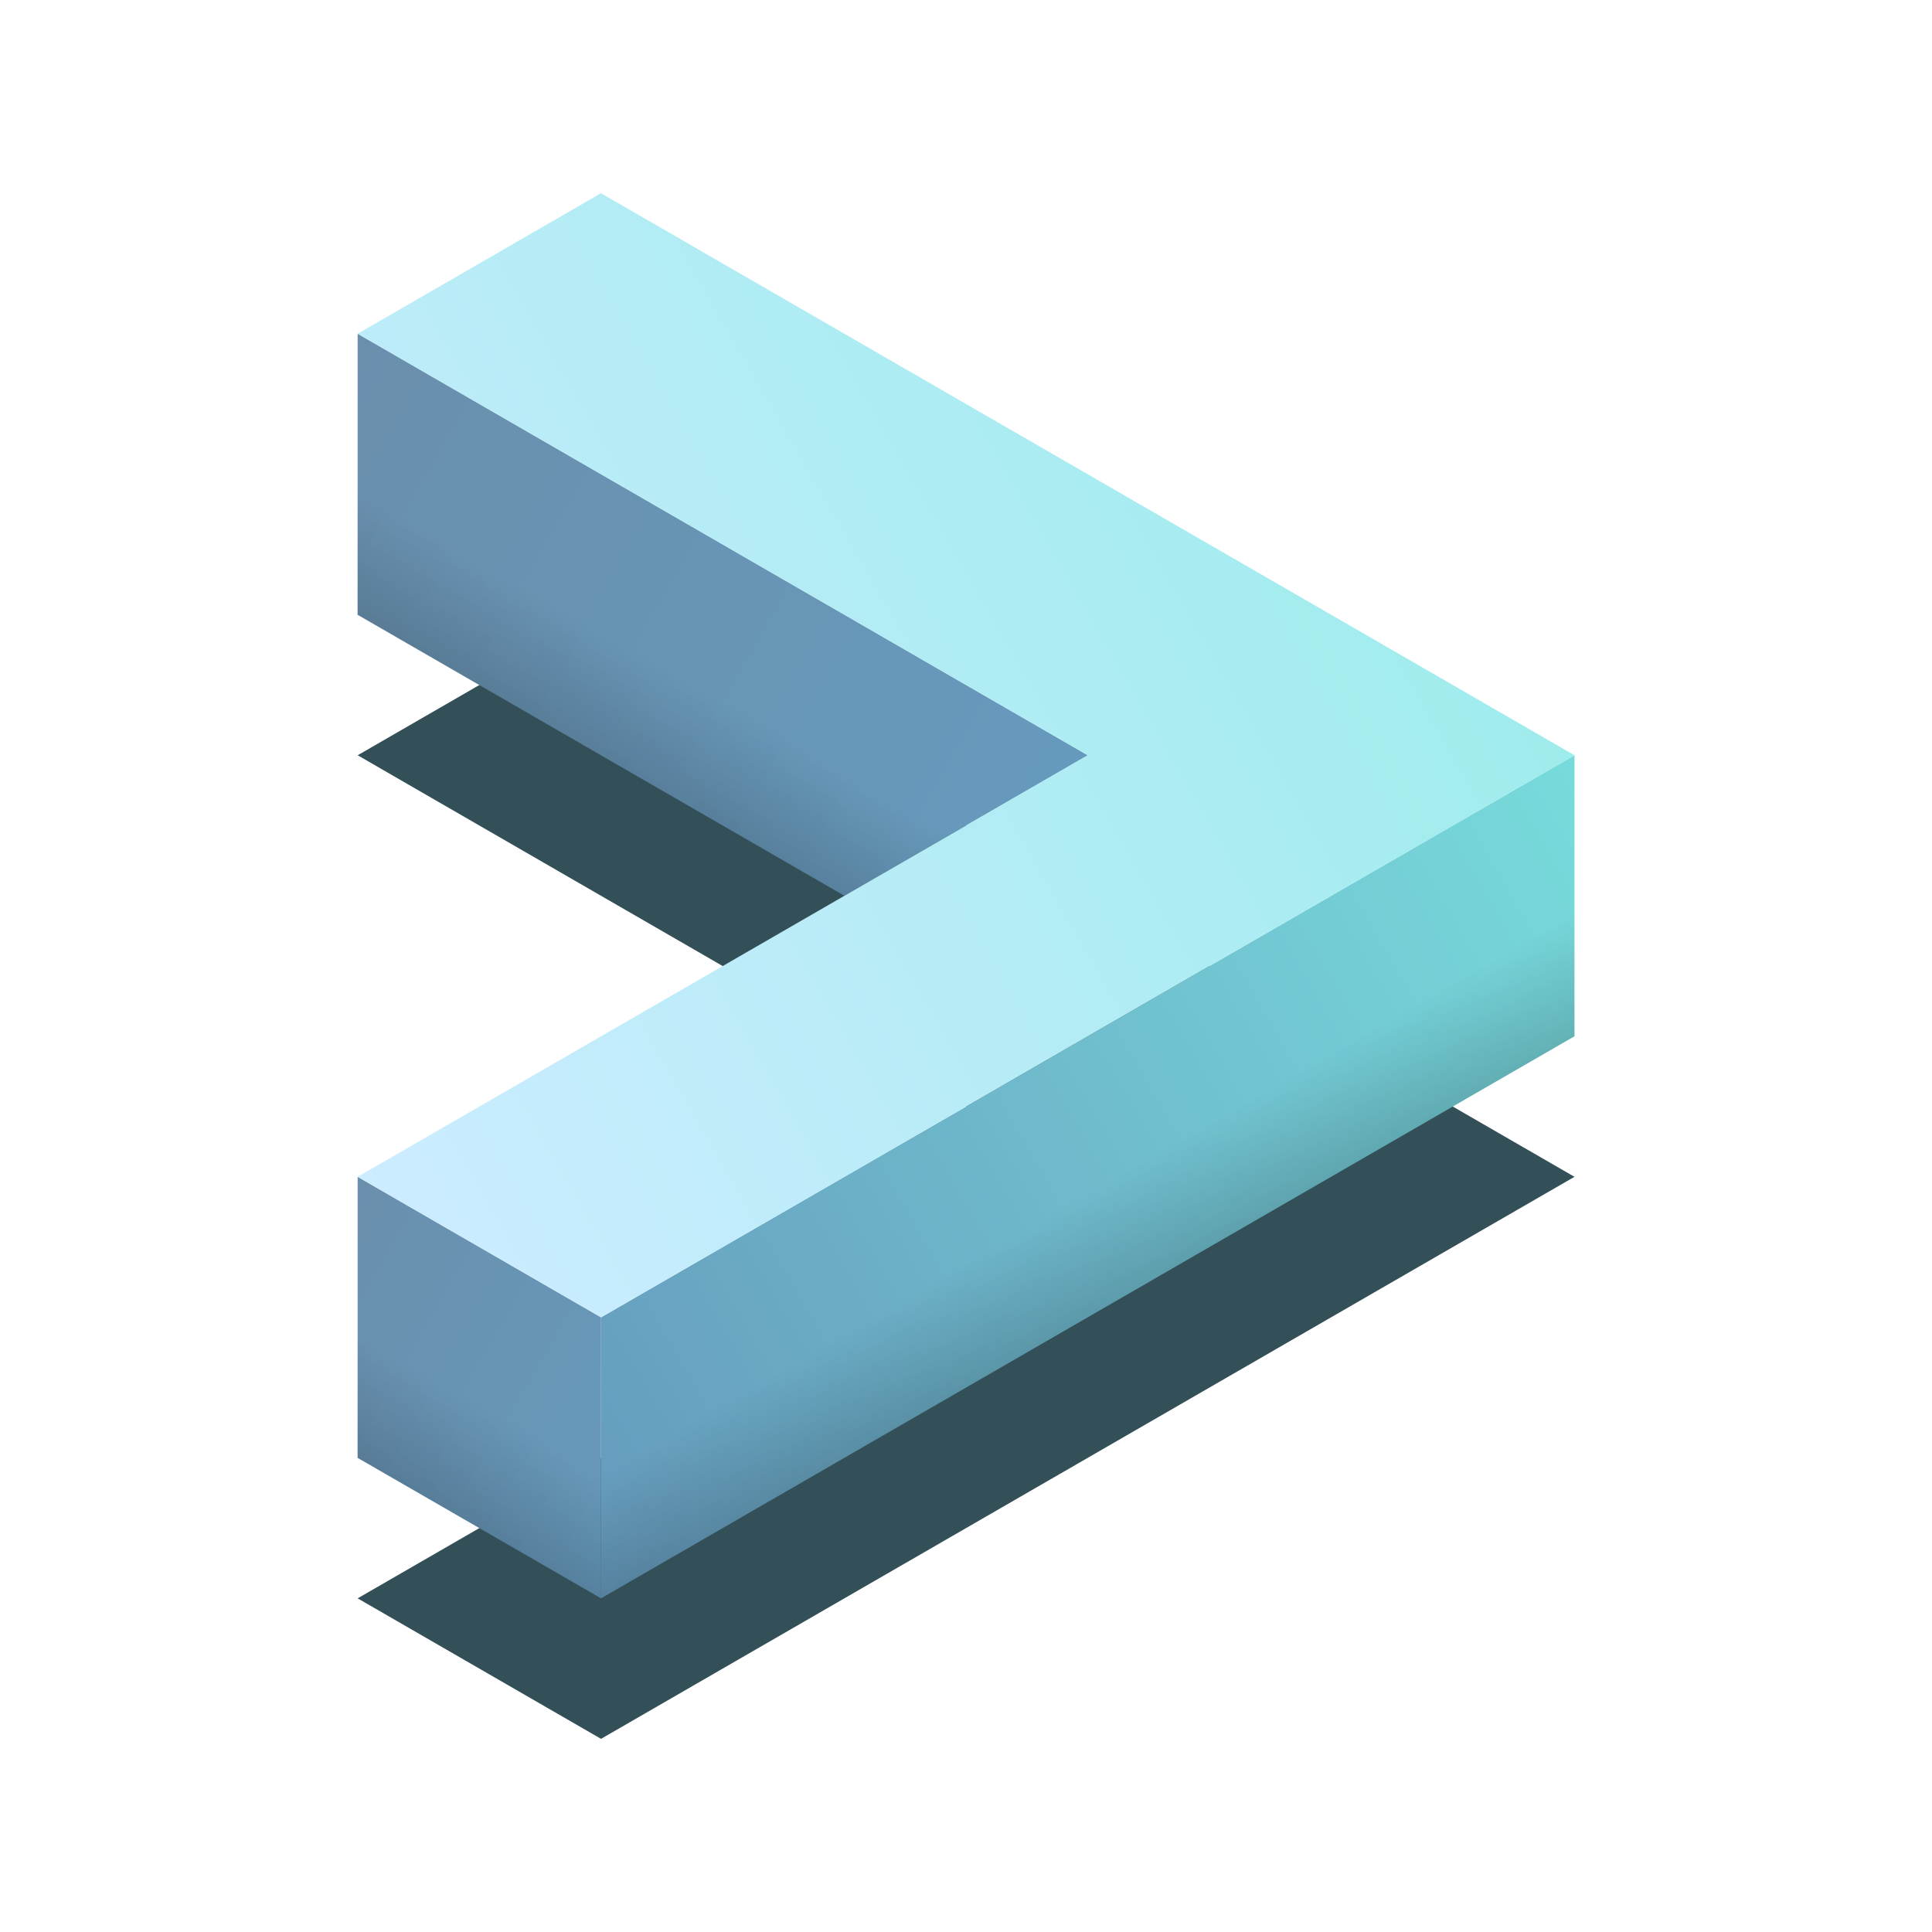
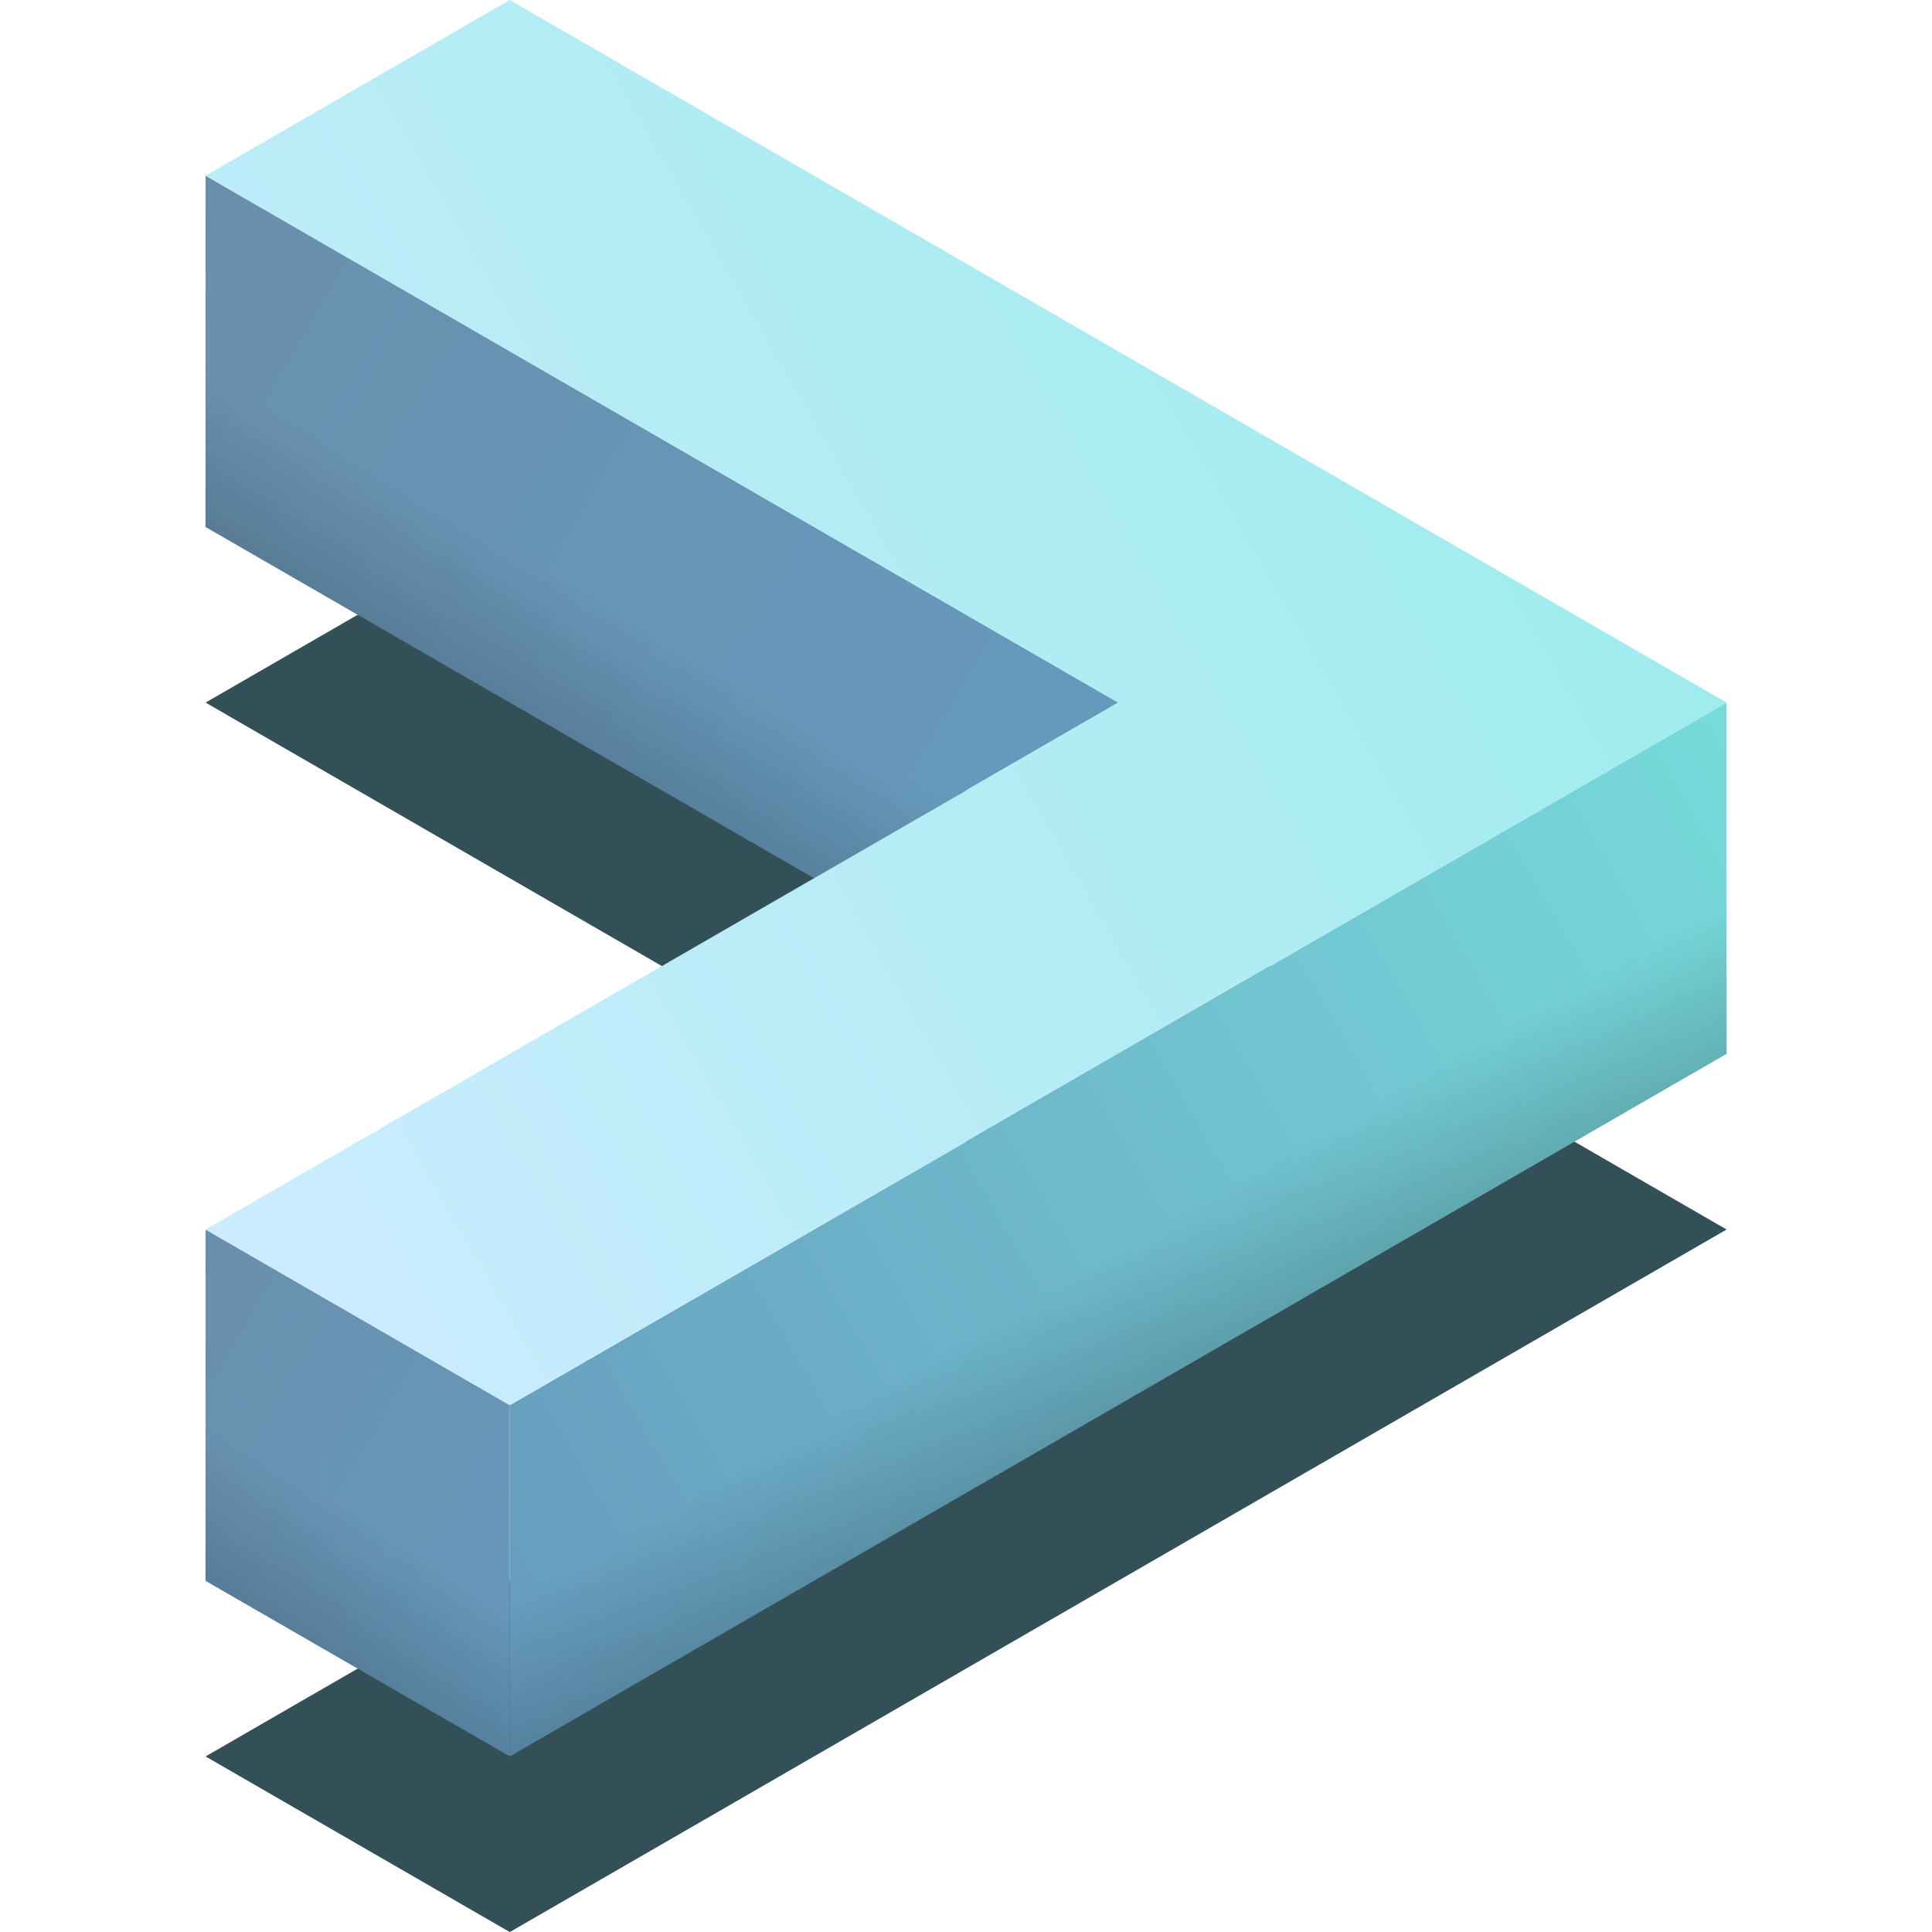
<svg xmlns="http://www.w3.org/2000/svg" xmlns:ns1="https://boxy-svg.com" height="100%" style="fill-rule:evenodd;clip-rule:evenodd;stroke-linecap:round;stroke-linejoin:round;" width="100%" version="1.1" viewBox="0 0 150 150">
  <defs>
    <ns1:grid x="0" y="0" width="15" height="15" />
  </defs>
-   <rect width="120" height="120" style="fill: none; stroke-width: 0.2px; stroke: rgb(84, 84, 84); pointer-events: none; visibility: hidden;" x="15" y="15" />
-   <g transform="matrix(0.45, 0, 0, 0.45, -155.6109, -155.4579)" style="fill-rule:nonzero;clip-rule:nonzero;stroke-linecap:butt;stroke-linejoin:miter;enable-background:new 0 0 1024 1024">
-     <style type="text/css">.st0{opacity:.8;fill:#00232e}.st1{fill:url(#SVGID_1_)}.st2{opacity:.16;fill:url(#SVGID_2_)}.st3{fill:url(#SVGID_3_)}.st4{opacity:.16;fill:url(#SVGID_4_)}.st5{fill:url(#SVGID_5_)}.st6{opacity:.15;fill:url(#SVGID_6_)}.st7{fill:url(#SVGID_7_)}</style>
-     <polygon points="449.5 645.47 407.51 621.23 533.47 548.5 407.51 475.77 449.5 451.53 617.45 548.5" class="st0" />
-     <g>
-       <linearGradient id="SVGID_1_" x1="439.007" x2="627.946" y1="603.039" y2="493.955" gradientUnits="userSpaceOnUse">
-         <stop offset="0" style="stop-color:#669abd" />
-         <stop offset="1" style="stop-color:#77dbdb" />
+   <g transform="matrix(1.25, 0, 0, 1.25, -18.75, -18.75)">
+     <g transform="matrix(0.45, 0, 0, 0.45, -155.6109, -155.4579)" style="fill-rule:nonzero;clip-rule:nonzero;stroke-linecap:butt;stroke-linejoin:miter;enable-background:new 0 0 1024 1024">
+       <style type="text/css">.st0{opacity:.8;fill:#00232e}.st1{fill:url(#SVGID_1_)}.st2{opacity:.16;fill:url(#SVGID_2_)}.st3{fill:url(#SVGID_3_)}.st4{opacity:.16;fill:url(#SVGID_4_)}.st5{fill:url(#SVGID_5_)}.st6{opacity:.15;fill:url(#SVGID_6_)}.st7{fill:url(#SVGID_7_)}</style>
+       <polygon points="449.5 645.47 407.51 621.23 533.47 548.5 407.51 475.77 449.5 451.53 617.45 548.5" class="st0" />
+       <g>
+         <linearGradient id="SVGID_1_" x1="439.007" x2="627.946" y1="603.039" y2="493.955" gradientUnits="userSpaceOnUse">
+           <stop offset="0" style="stop-color:#669abd" />
+           <stop offset="1" style="stop-color:#77dbdb" />
+         </linearGradient>
+         <polygon points="449.5 621.22 617.45 524.25 617.45 475.77 449.5 572.75" class="st1" />
+         <linearGradient id="SVGID_2_" x1="522.979" x2="543.974" y1="530.315" y2="566.679" gradientUnits="userSpaceOnUse">
+           <stop offset=".559" style="stop-color:#000;stop-opacity:0" />
+           <stop offset="1" style="stop-color:#000" />
+         </linearGradient>
+         <polygon points="449.5 621.22 617.45 524.25 617.45 475.77 449.5 572.75" class="st2" />
+       </g>
+       <g>
+         <linearGradient id="SVGID_3_" x1="397.01" x2="459.996" y1="566.684" y2="603.049" gradientUnits="userSpaceOnUse">
+           <stop offset="0" style="stop-color:#6a8fad" />
+           <stop offset="1" style="stop-color:#669abd" />
+         </linearGradient>
+         <polygon points="407.51 548.5 407.5 596.99 449.5 621.22 449.5 572.75" class="st3" />
+         <linearGradient id="SVGID_4_" x1="439.001" x2="418.006" y1="566.684" y2="603.049" gradientUnits="userSpaceOnUse">
+           <stop offset=".559" style="stop-color:#000;stop-opacity:0" />
+           <stop offset="1" style="stop-color:#000" />
+         </linearGradient>
+         <polygon points="407.51 548.5 407.5 596.99 449.5 621.22 449.5 572.75" class="st4" />
+       </g>
+       <g>
+         <linearGradient id="SVGID_5_" x1="397.01" x2="522.978" y1="421.226" y2="493.954" gradientUnits="userSpaceOnUse">
+           <stop offset="0" style="stop-color:#6a8fad" />
+           <stop offset="1" style="stop-color:#669abd" />
+         </linearGradient>
+         <polygon points="407.51 403.04 407.5 451.53 491.49 500.01 533.48 475.77" class="st5" />
+         <linearGradient id="SVGID_6_" x1="470.492" x2="449.496" y1="439.407" y2="475.774" gradientUnits="userSpaceOnUse">
+           <stop offset=".559" style="stop-color:#000;stop-opacity:0" />
+           <stop offset="1" style="stop-color:#000" />
+         </linearGradient>
+         <polygon points="407.51 403.04 407.5 451.53 491.49 500.01 533.48 475.77" class="st6" />
+       </g>
+       <linearGradient id="SVGID_7_" x1="386.512" x2="575.461" y1="512.136" y2="403.047" gradientUnits="userSpaceOnUse">
+         <stop offset="0" style="stop-color:#ccecff" />
+         <stop offset="1" style="stop-color:#9feced" />
      </linearGradient>
-       <polygon points="449.5 621.22 617.45 524.25 617.45 475.77 449.5 572.75" class="st1" />
-       <linearGradient id="SVGID_2_" x1="522.979" x2="543.974" y1="530.315" y2="566.679" gradientUnits="userSpaceOnUse">
-         <stop offset=".559" style="stop-color:#000;stop-opacity:0" />
-         <stop offset="1" style="stop-color:#000" />
-       </linearGradient>
-       <polygon points="449.5 621.22 617.45 524.25 617.45 475.77 449.5 572.75" class="st2" />
+       <polygon points="449.5 572.74 407.51 548.5 533.48 475.77 407.51 403.04 449.49 378.8 617.45 475.77" class="st7" />
    </g>
-     <g>
-       <linearGradient id="SVGID_3_" x1="397.01" x2="459.996" y1="566.684" y2="603.049" gradientUnits="userSpaceOnUse">
-         <stop offset="0" style="stop-color:#6a8fad" />
-         <stop offset="1" style="stop-color:#669abd" />
-       </linearGradient>
-       <polygon points="407.51 548.5 407.5 596.99 449.5 621.22 449.5 572.75" class="st3" />
-       <linearGradient id="SVGID_4_" x1="439.001" x2="418.006" y1="566.684" y2="603.049" gradientUnits="userSpaceOnUse">
-         <stop offset=".559" style="stop-color:#000;stop-opacity:0" />
-         <stop offset="1" style="stop-color:#000" />
-       </linearGradient>
-       <polygon points="407.51 548.5 407.5 596.99 449.5 621.22 449.5 572.75" class="st4" />
-     </g>
-     <g>
-       <linearGradient id="SVGID_5_" x1="397.01" x2="522.978" y1="421.226" y2="493.954" gradientUnits="userSpaceOnUse">
-         <stop offset="0" style="stop-color:#6a8fad" />
-         <stop offset="1" style="stop-color:#669abd" />
-       </linearGradient>
-       <polygon points="407.51 403.04 407.5 451.53 491.49 500.01 533.48 475.77" class="st5" />
-       <linearGradient id="SVGID_6_" x1="470.492" x2="449.496" y1="439.407" y2="475.774" gradientUnits="userSpaceOnUse">
-         <stop offset=".559" style="stop-color:#000;stop-opacity:0" />
-         <stop offset="1" style="stop-color:#000" />
-       </linearGradient>
-       <polygon points="407.51 403.04 407.5 451.53 491.49 500.01 533.48 475.77" class="st6" />
-     </g>
-     <linearGradient id="SVGID_7_" x1="386.512" x2="575.461" y1="512.136" y2="403.047" gradientUnits="userSpaceOnUse">
-       <stop offset="0" style="stop-color:#ccecff" />
-       <stop offset="1" style="stop-color:#9feced" />
-     </linearGradient>
-     <polygon points="449.5 572.74 407.51 548.5 533.48 475.77 407.51 403.04 449.49 378.8 617.45 475.77" class="st7" />
  </g>
</svg>
